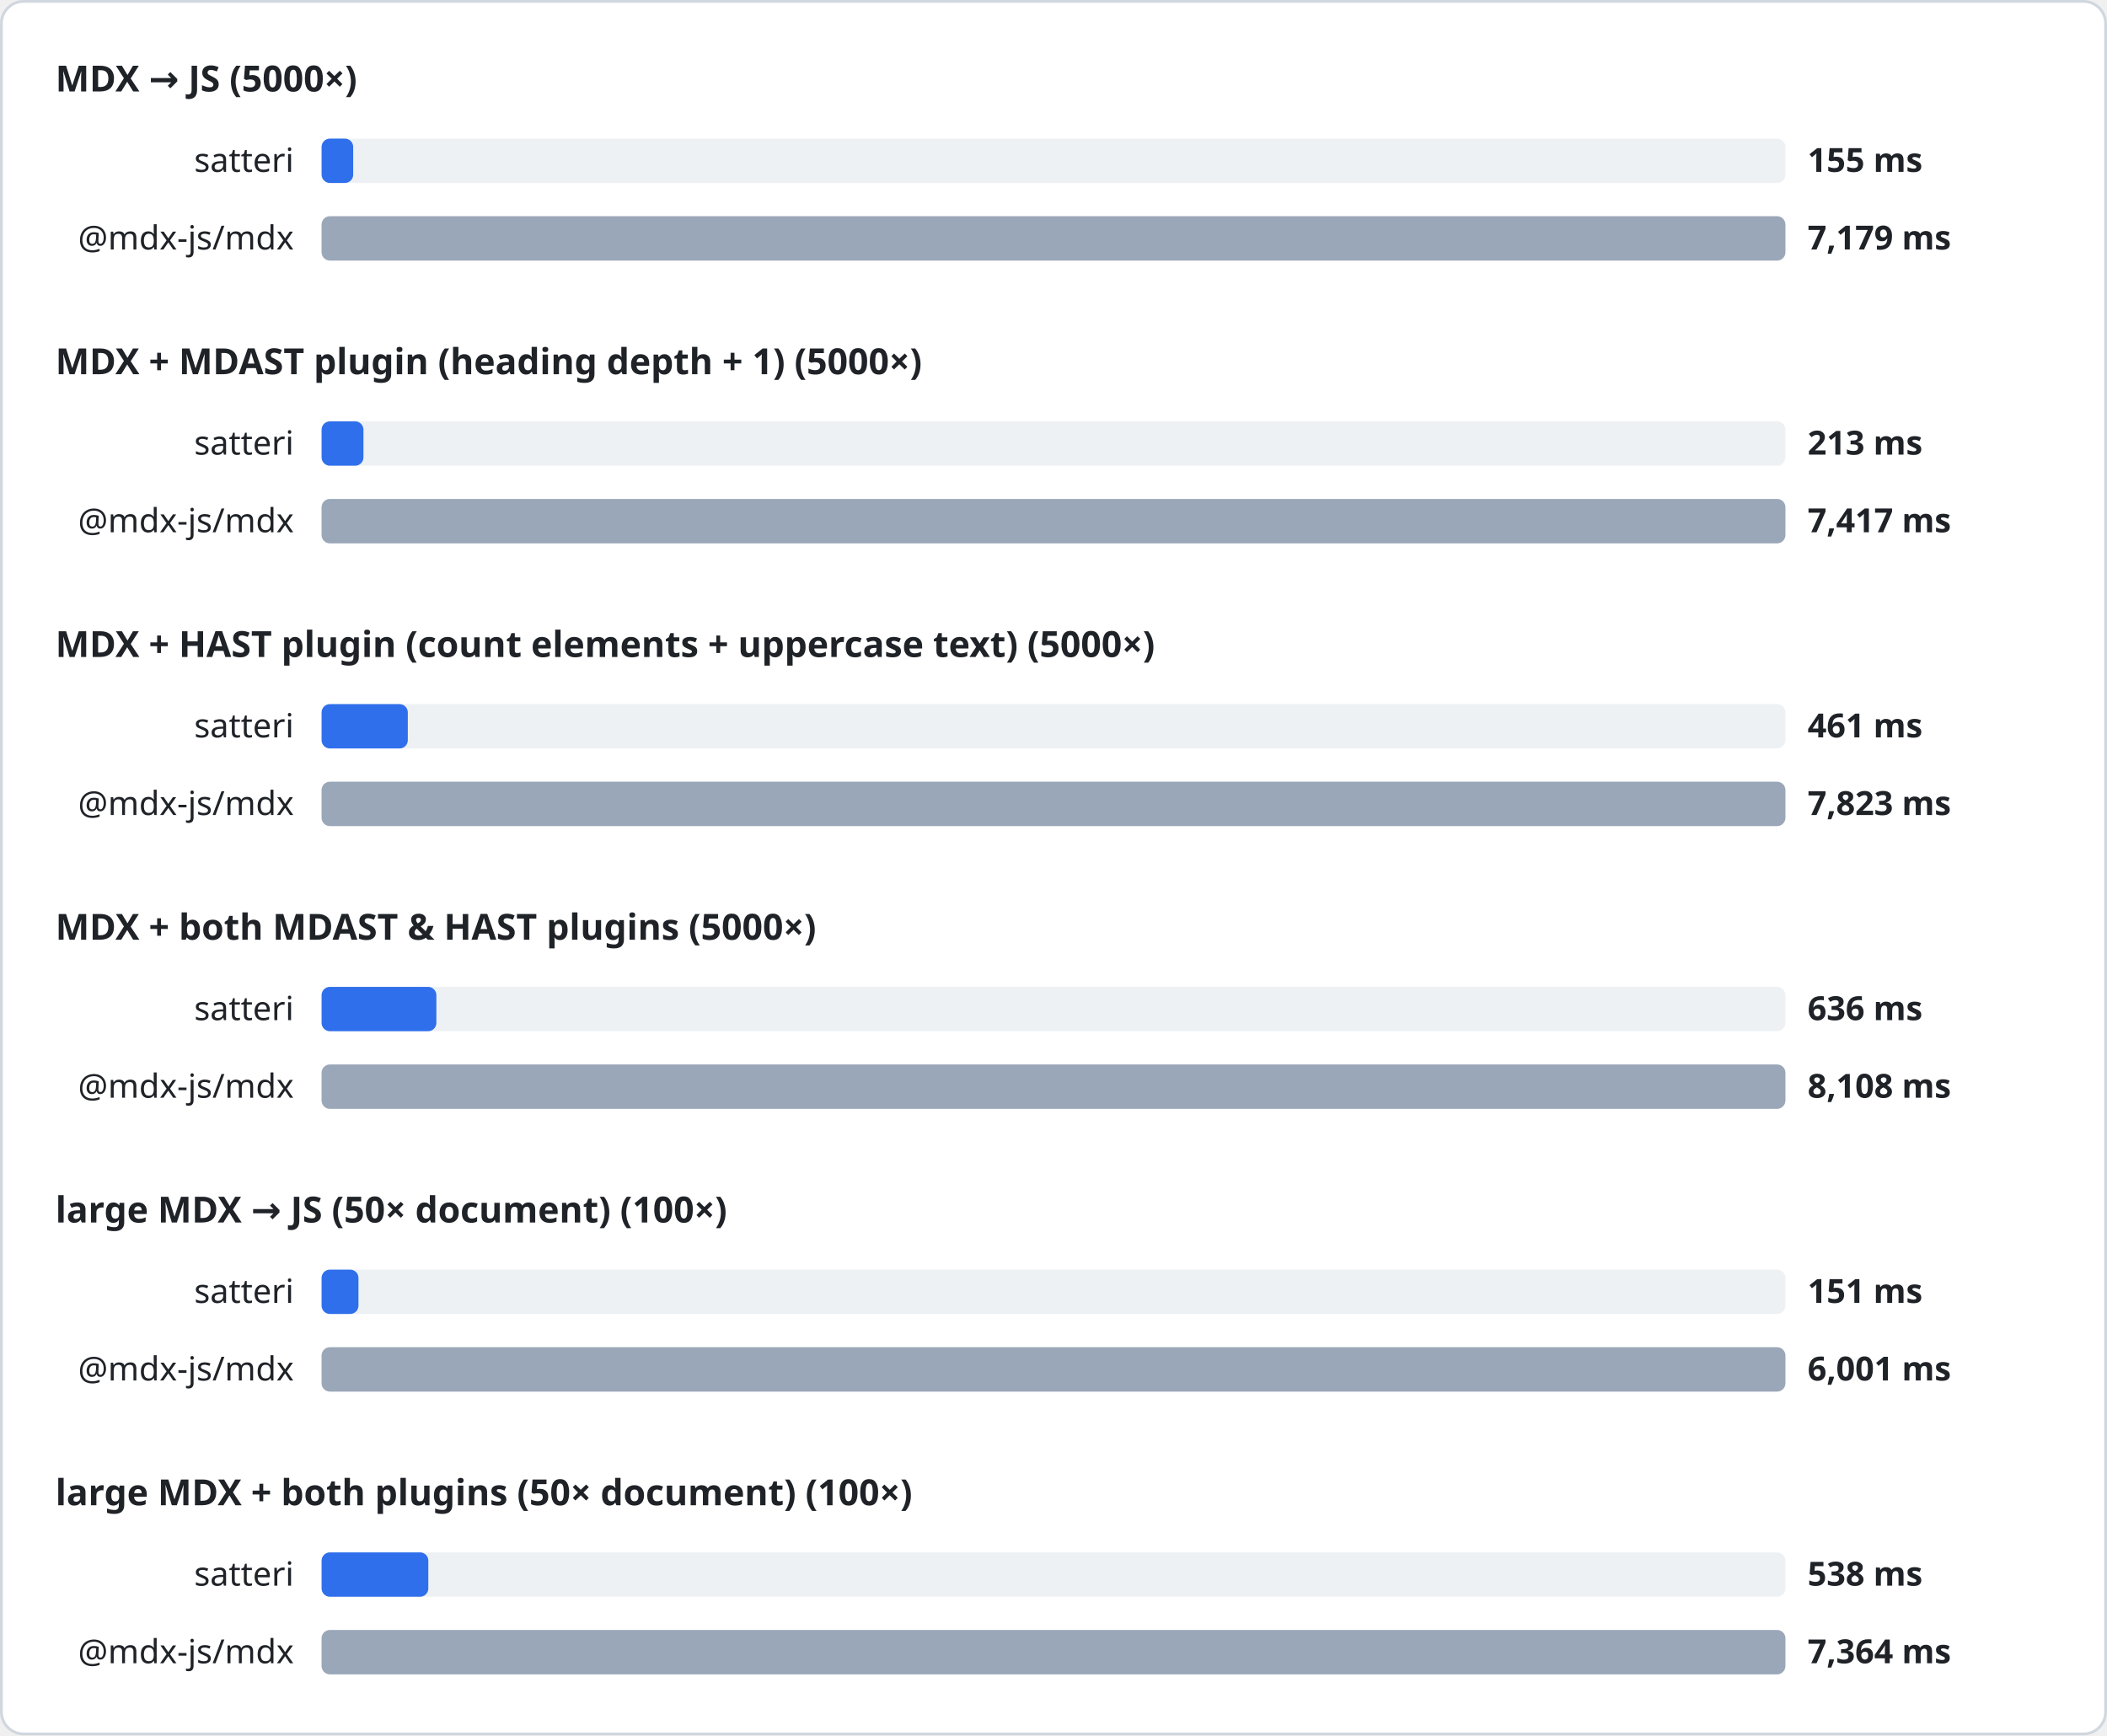
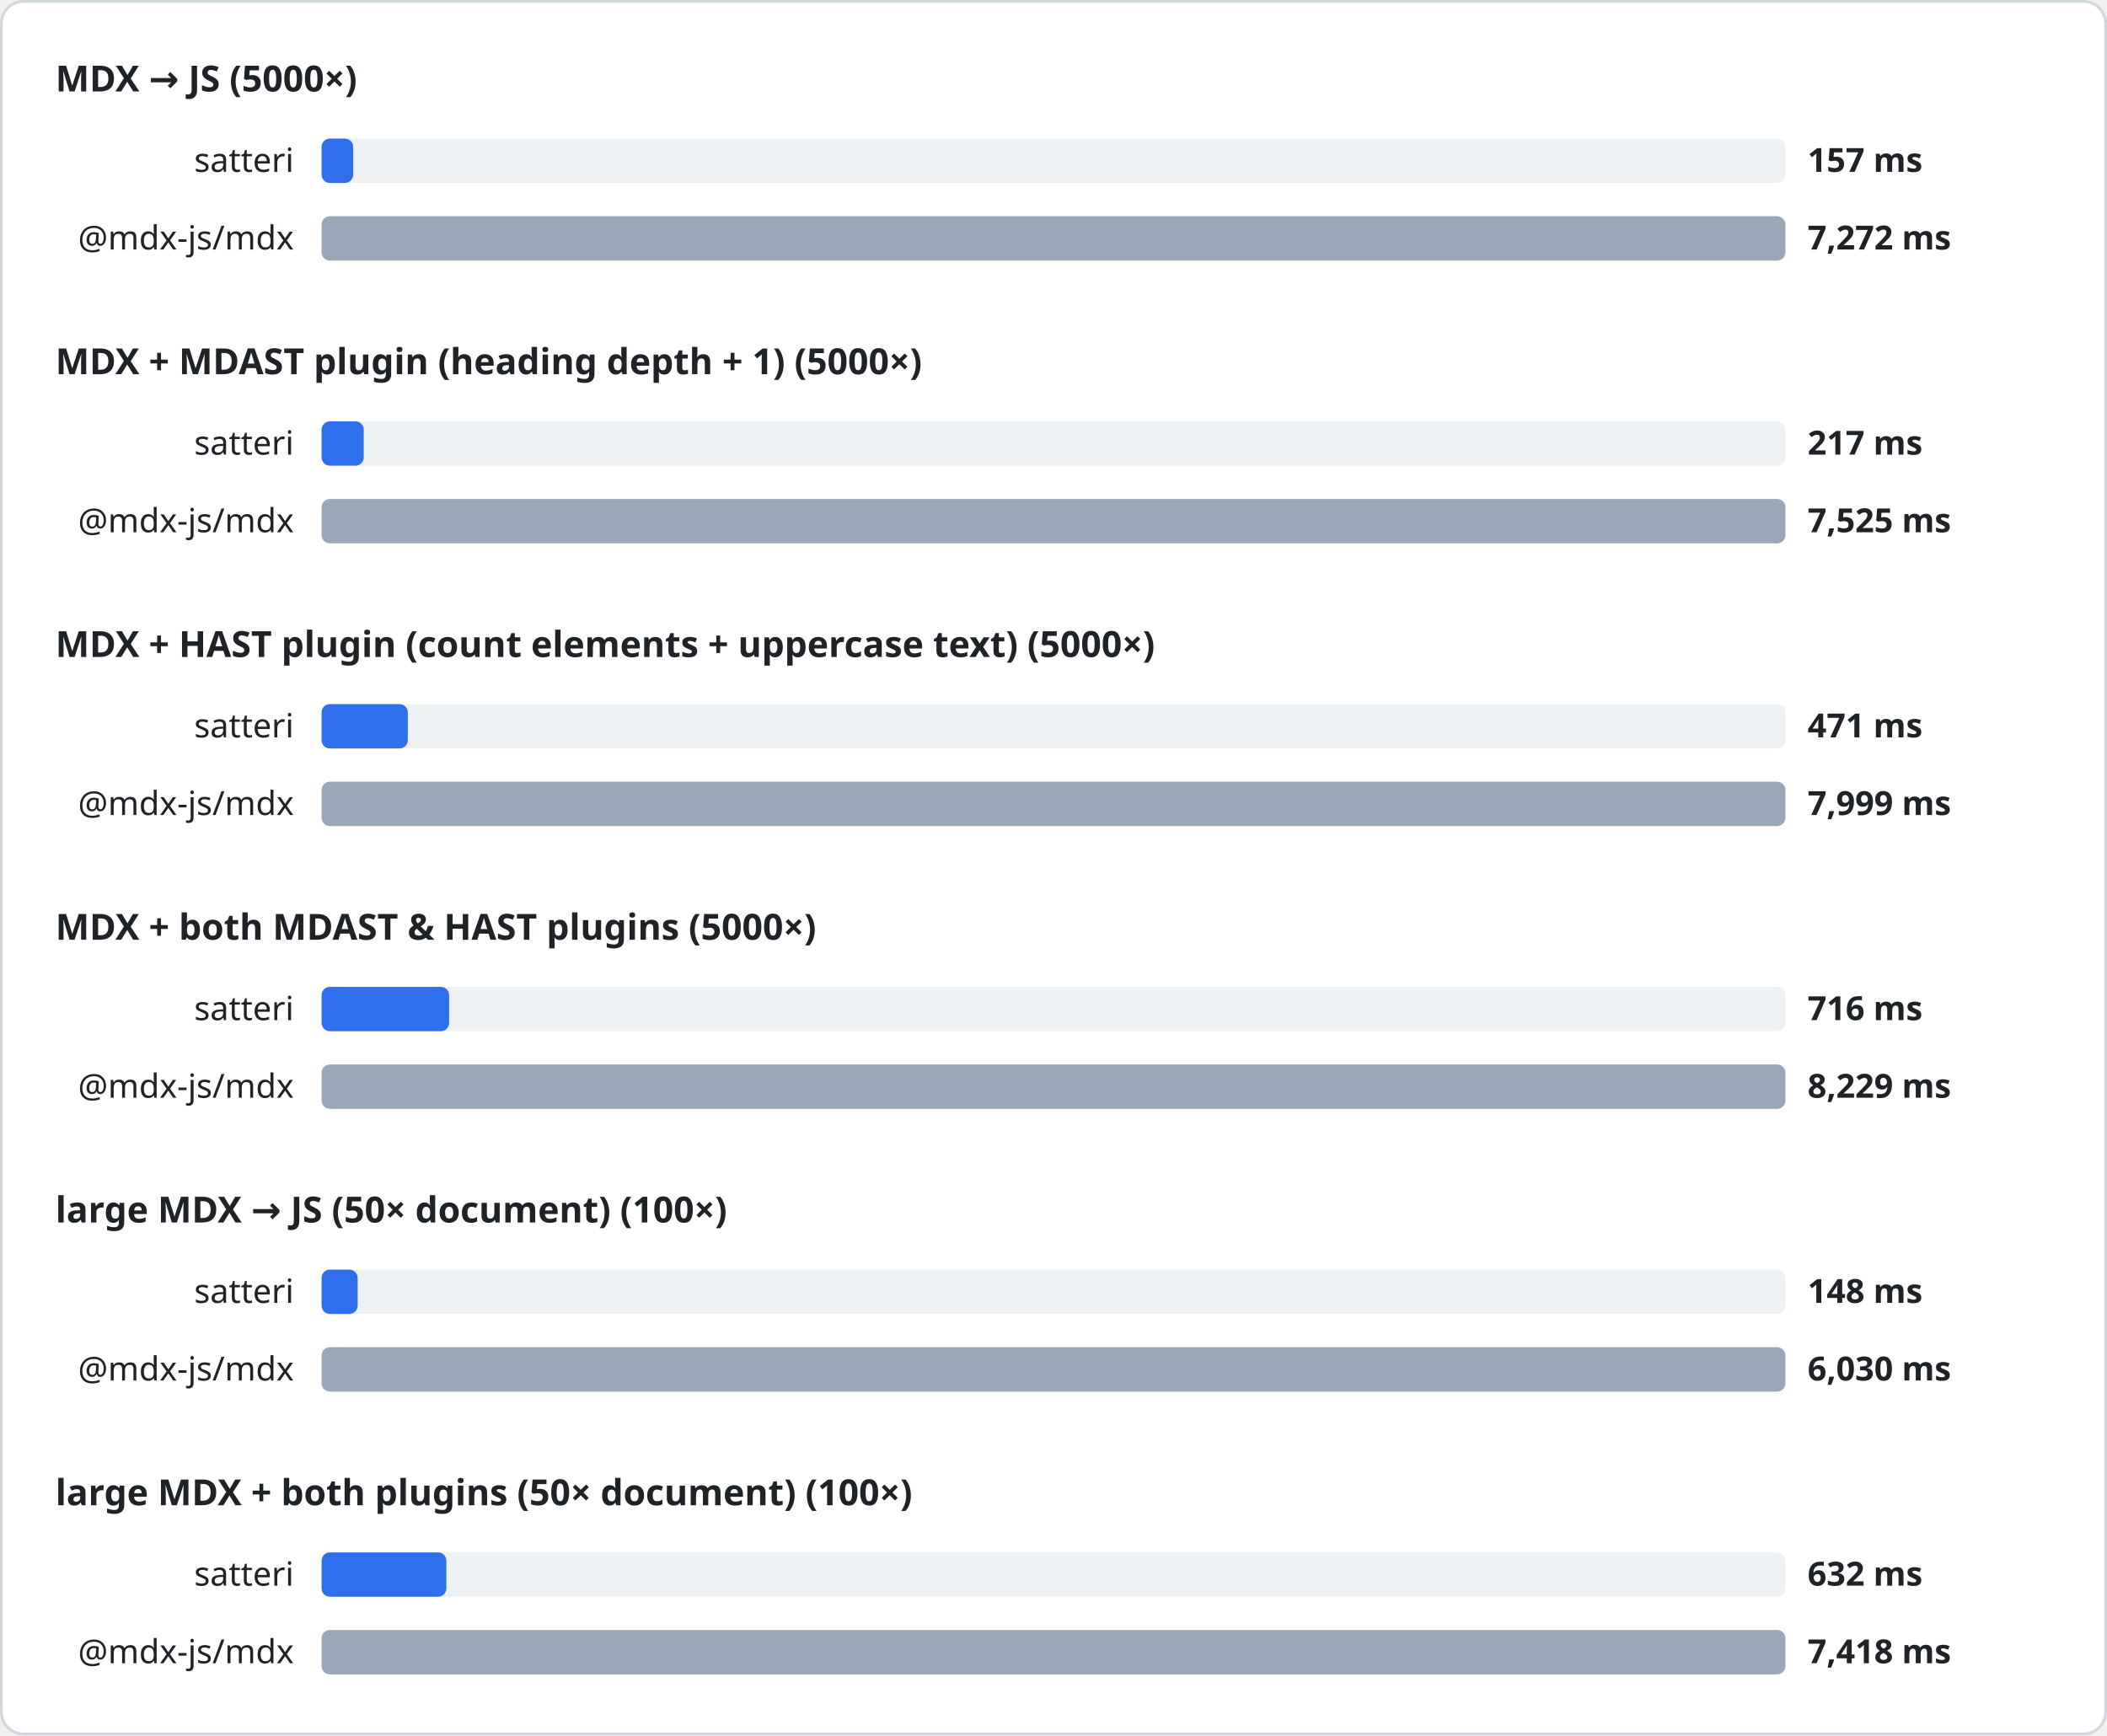
<svg xmlns="http://www.w3.org/2000/svg" width="760" height="626" viewBox="0 0 760 626" font-family="system-ui, sans-serif">
  <style>
.heading{font-size:13px;font-weight:600;fill:#1f2328}
.label{font-size:12px;fill:#1f2328}
.value{font-size:12px;font-weight:600;fill:#1f2328}
.track{fill:#eef1f4}
</style>
  <rect x="0.5" y="0.5" width="759" height="625" rx="8" fill="#ffffff" stroke="#d0d7de" />
  <text x="20" y="33" class="heading">MDX → JS (5000×)</text>
  <text x="106" y="62" class="label" text-anchor="end">satteri</text>
  <rect x="116" y="50" width="528" height="16" rx="3" class="track" />
  <rect x="116" y="50" width="11.4" height="16" rx="3" fill="#2f6feb" />
-   <text x="652" y="62" class="value">155 ms</text>
+   <text x="652" y="62" class="value">157 ms</text>
  <text x="106" y="90" class="label" text-anchor="end">@mdx-js/mdx</text>
  <rect x="116" y="78" width="528" height="16" rx="3" class="track" />
  <rect x="116" y="78" width="528.0" height="16" rx="3" fill="#9aa7b8" />
-   <text x="652" y="90" class="value">7,179 ms</text>
+   <text x="652" y="90" class="value">7,272 ms</text>
  <text x="20" y="135" class="heading">MDX + MDAST plugin (heading depth + 1) (5000×)</text>
  <text x="106" y="164" class="label" text-anchor="end">satteri</text>
  <rect x="116" y="152" width="528" height="16" rx="3" class="track" />
-   <rect x="116" y="152" width="15.1" height="16" rx="3" fill="#2f6feb" />
-   <text x="652" y="164" class="value">213 ms</text>
+   <rect x="116" y="152" width="15.2" height="16" rx="3" fill="#2f6feb" />
+   <text x="652" y="164" class="value">217 ms</text>
  <text x="106" y="192" class="label" text-anchor="end">@mdx-js/mdx</text>
  <rect x="116" y="180" width="528" height="16" rx="3" class="track" />
  <rect x="116" y="180" width="528.0" height="16" rx="3" fill="#9aa7b8" />
-   <text x="652" y="192" class="value">7,417 ms</text>
+   <text x="652" y="192" class="value">7,525 ms</text>
  <text x="20" y="237" class="heading">MDX + HAST plugin (count elements + uppercase text) (5000×)</text>
  <text x="106" y="266" class="label" text-anchor="end">satteri</text>
  <rect x="116" y="254" width="528" height="16" rx="3" class="track" />
  <rect x="116" y="254" width="31.1" height="16" rx="3" fill="#2f6feb" />
-   <text x="652" y="266" class="value">461 ms</text>
+   <text x="652" y="266" class="value">471 ms</text>
  <text x="106" y="294" class="label" text-anchor="end">@mdx-js/mdx</text>
  <rect x="116" y="282" width="528" height="16" rx="3" class="track" />
  <rect x="116" y="282" width="528.0" height="16" rx="3" fill="#9aa7b8" />
-   <text x="652" y="294" class="value">7,823 ms</text>
+   <text x="652" y="294" class="value">7,999 ms</text>
  <text x="20" y="339" class="heading">MDX + both MDAST &amp; HAST plugins (5000×)</text>
  <text x="106" y="368" class="label" text-anchor="end">satteri</text>
  <rect x="116" y="356" width="528" height="16" rx="3" class="track" />
-   <rect x="116" y="356" width="41.4" height="16" rx="3" fill="#2f6feb" />
-   <text x="652" y="368" class="value">636 ms</text>
+   <rect x="116" y="356" width="46.0" height="16" rx="3" fill="#2f6feb" />
+   <text x="652" y="368" class="value">716 ms</text>
  <text x="106" y="396" class="label" text-anchor="end">@mdx-js/mdx</text>
  <rect x="116" y="384" width="528" height="16" rx="3" class="track" />
  <rect x="116" y="384" width="528.0" height="16" rx="3" fill="#9aa7b8" />
-   <text x="652" y="396" class="value">8,108 ms</text>
+   <text x="652" y="396" class="value">8,229 ms</text>
  <text x="20" y="441" class="heading">large MDX → JS (50× document) (100×)</text>
  <text x="106" y="470" class="label" text-anchor="end">satteri</text>
  <rect x="116" y="458" width="528" height="16" rx="3" class="track" />
-   <rect x="116" y="458" width="13.3" height="16" rx="3" fill="#2f6feb" />
-   <text x="652" y="470" class="value">151 ms</text>
+   <rect x="116" y="458" width="13.0" height="16" rx="3" fill="#2f6feb" />
+   <text x="652" y="470" class="value">148 ms</text>
  <text x="106" y="498" class="label" text-anchor="end">@mdx-js/mdx</text>
  <rect x="116" y="486" width="528" height="16" rx="3" class="track" />
  <rect x="116" y="486" width="528.0" height="16" rx="3" fill="#9aa7b8" />
-   <text x="652" y="498" class="value">6,001 ms</text>
+   <text x="652" y="498" class="value">6,030 ms</text>
  <text x="20" y="543" class="heading">large MDX + both plugins (50× document) (100×)</text>
  <text x="106" y="572" class="label" text-anchor="end">satteri</text>
  <rect x="116" y="560" width="528" height="16" rx="3" class="track" />
-   <rect x="116" y="560" width="38.5" height="16" rx="3" fill="#2f6feb" />
-   <text x="652" y="572" class="value">538 ms</text>
+   <rect x="116" y="560" width="45.0" height="16" rx="3" fill="#2f6feb" />
+   <text x="652" y="572" class="value">632 ms</text>
  <text x="106" y="600" class="label" text-anchor="end">@mdx-js/mdx</text>
  <rect x="116" y="588" width="528" height="16" rx="3" class="track" />
  <rect x="116" y="588" width="528.0" height="16" rx="3" fill="#9aa7b8" />
-   <text x="652" y="600" class="value">7,364 ms</text>
+   <text x="652" y="600" class="value">7,418 ms</text>
</svg>
